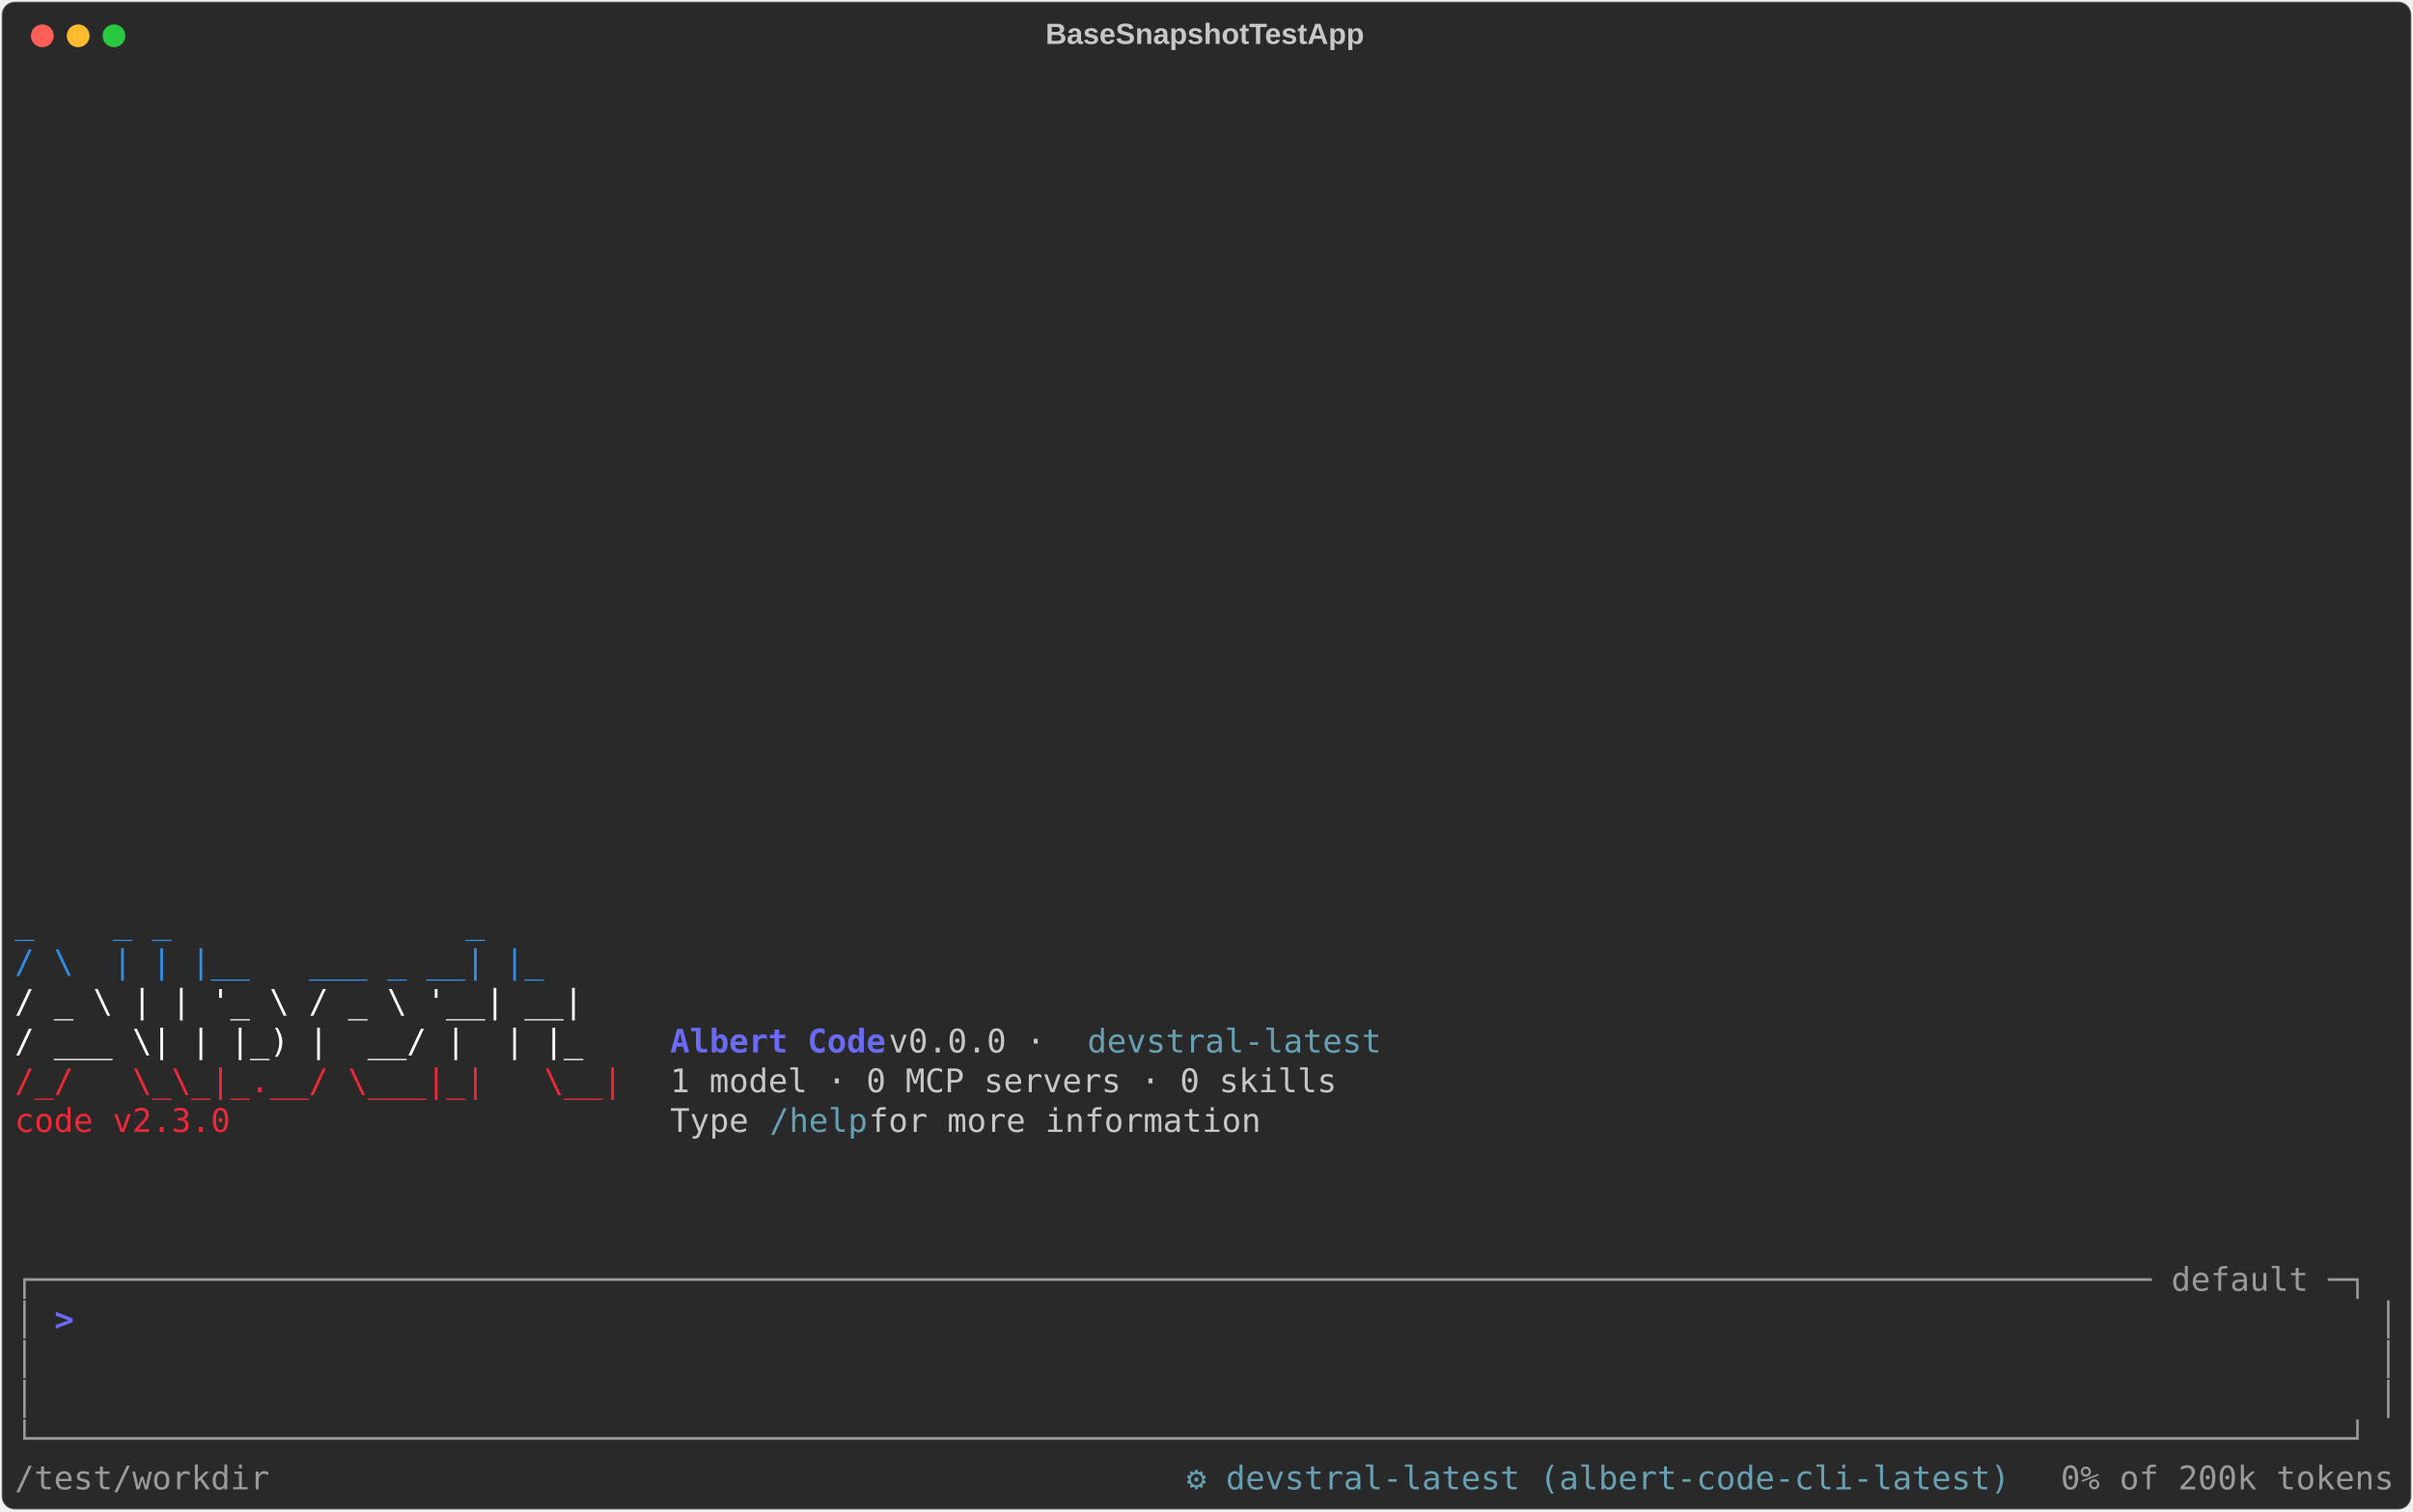
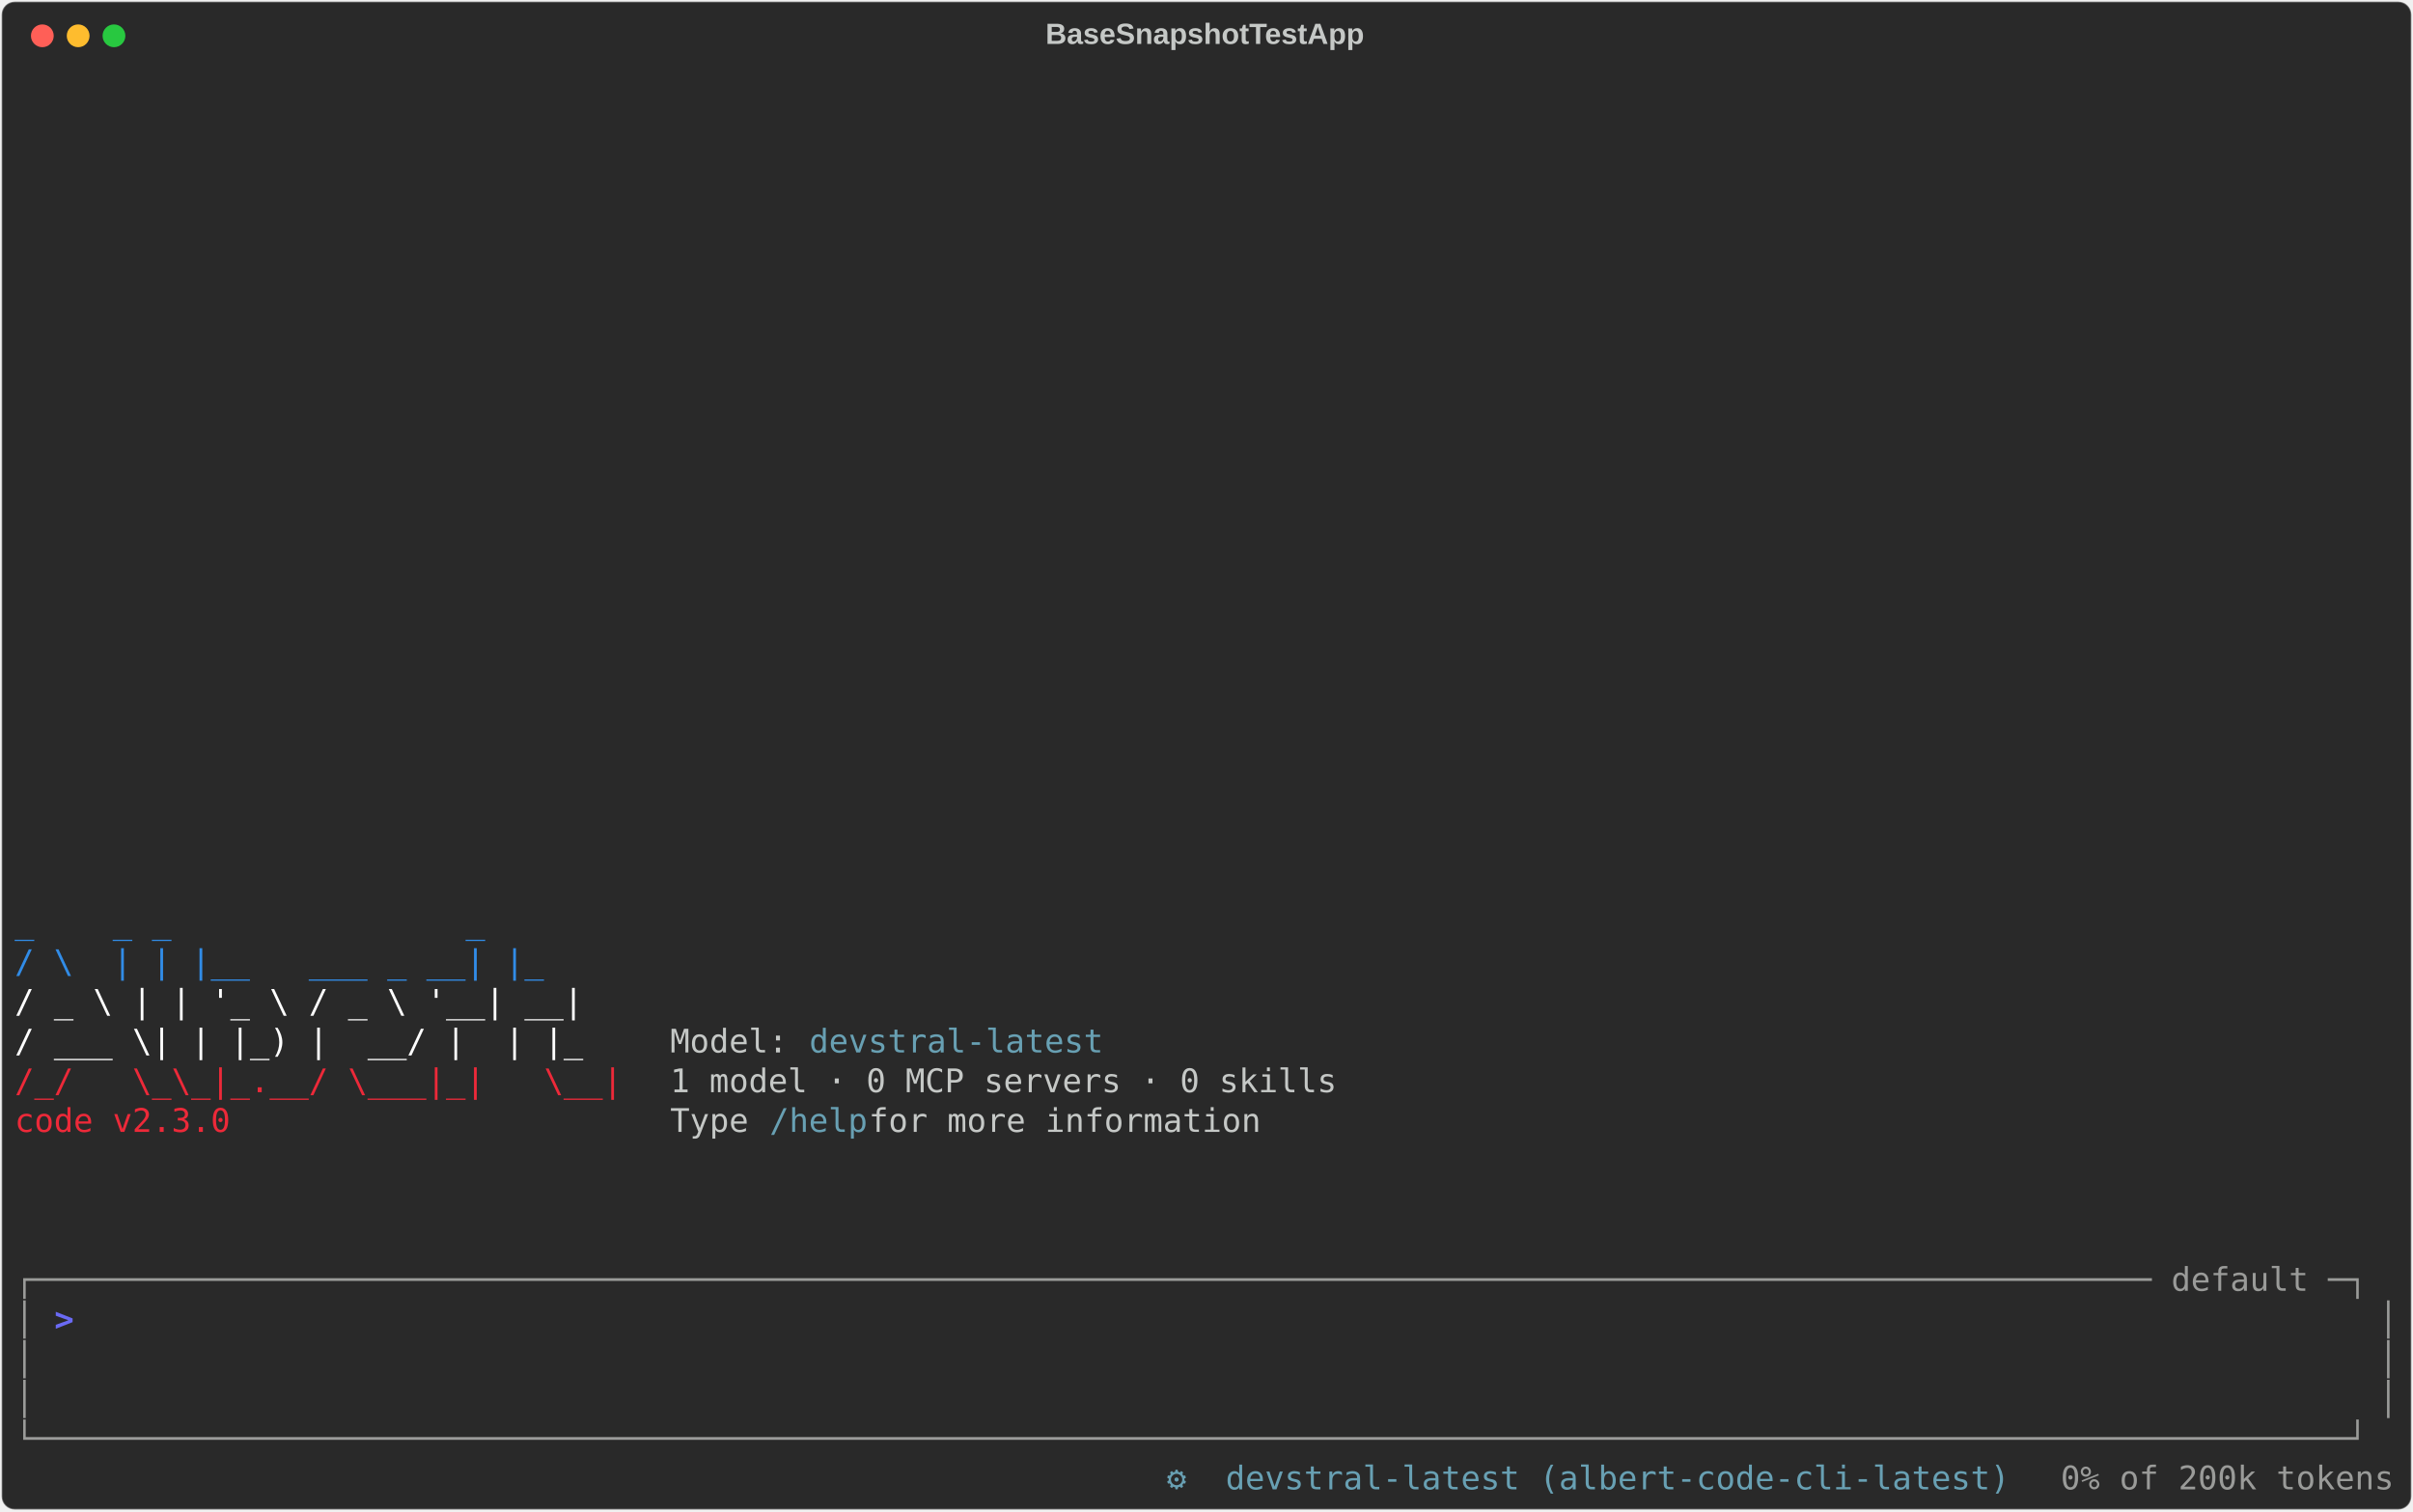
<svg xmlns="http://www.w3.org/2000/svg" class="rich-terminal" viewBox="0 0 1482 928.4">
  <style>

    @font-face {
        font-family: "Fira Code";
        src: local("FiraCode-Regular"),
                url("https://cdnjs.cloudflare.com/ajax/libs/firacode/6.2.0/woff2/FiraCode-Regular.woff2") format("woff2"),
                url("https://cdnjs.cloudflare.com/ajax/libs/firacode/6.2.0/woff/FiraCode-Regular.woff") format("woff");
        font-style: normal;
        font-weight: 400;
    }
    @font-face {
        font-family: "Fira Code";
        src: local("FiraCode-Bold"),
                url("https://cdnjs.cloudflare.com/ajax/libs/firacode/6.2.0/woff2/FiraCode-Bold.woff2") format("woff2"),
                url("https://cdnjs.cloudflare.com/ajax/libs/firacode/6.2.0/woff/FiraCode-Bold.woff") format("woff");
        font-style: bold;
        font-weight: 700;
    }

    .terminal-matrix {
        font-family: Fira Code, monospace;
        font-size: 20px;
        line-height: 24.4px;
        font-variant-east-asian: full-width;
    }

    .terminal-title {
        font-size: 18px;
        font-weight: bold;
        font-family: arial;
    }

    .terminal-r1 { fill: #c5c8c6 }
.terminal-r2 { fill: #318ce7 }
.terminal-r3 { fill: #ffffff }
- .terminal-r4 { fill: #6a6af4;font-weight: bold }
- .terminal-r5 { fill: #68a0b3 }
- .terminal-r6 { fill: #ed2939 }
- .terminal-r7 { fill: #9a9b99 }
+ .terminal-r4 { fill: #68a0b3 }
+ .terminal-r5 { fill: #ed2939 }
+ .terminal-r6 { fill: #9a9b99 }
+ .terminal-r7 { fill: #6a6af4;font-weight: bold }
    </style>
  <defs>
    <clipPath id="terminal-clip-terminal">
      <rect x="0" y="0" width="1463.0" height="877.4" />
    </clipPath>
    <clipPath id="terminal-line-0">
      <rect x="0" y="1.5" width="1464" height="24.65" />
    </clipPath>
    <clipPath id="terminal-line-1">
      <rect x="0" y="25.9" width="1464" height="24.65" />
    </clipPath>
    <clipPath id="terminal-line-2">
      <rect x="0" y="50.3" width="1464" height="24.65" />
    </clipPath>
    <clipPath id="terminal-line-3">
      <rect x="0" y="74.7" width="1464" height="24.65" />
    </clipPath>
    <clipPath id="terminal-line-4">
      <rect x="0" y="99.1" width="1464" height="24.65" />
    </clipPath>
    <clipPath id="terminal-line-5">
      <rect x="0" y="123.5" width="1464" height="24.65" />
    </clipPath>
    <clipPath id="terminal-line-6">
      <rect x="0" y="147.9" width="1464" height="24.65" />
    </clipPath>
    <clipPath id="terminal-line-7">
      <rect x="0" y="172.3" width="1464" height="24.65" />
    </clipPath>
    <clipPath id="terminal-line-8">
      <rect x="0" y="196.7" width="1464" height="24.65" />
    </clipPath>
    <clipPath id="terminal-line-9">
      <rect x="0" y="221.1" width="1464" height="24.65" />
    </clipPath>
    <clipPath id="terminal-line-10">
      <rect x="0" y="245.5" width="1464" height="24.65" />
    </clipPath>
    <clipPath id="terminal-line-11">
      <rect x="0" y="269.9" width="1464" height="24.65" />
    </clipPath>
    <clipPath id="terminal-line-12">
      <rect x="0" y="294.3" width="1464" height="24.65" />
    </clipPath>
    <clipPath id="terminal-line-13">
      <rect x="0" y="318.7" width="1464" height="24.65" />
    </clipPath>
    <clipPath id="terminal-line-14">
      <rect x="0" y="343.1" width="1464" height="24.65" />
    </clipPath>
    <clipPath id="terminal-line-15">
      <rect x="0" y="367.5" width="1464" height="24.65" />
    </clipPath>
    <clipPath id="terminal-line-16">
      <rect x="0" y="391.9" width="1464" height="24.65" />
    </clipPath>
    <clipPath id="terminal-line-17">
      <rect x="0" y="416.3" width="1464" height="24.65" />
    </clipPath>
    <clipPath id="terminal-line-18">
      <rect x="0" y="440.7" width="1464" height="24.65" />
    </clipPath>
    <clipPath id="terminal-line-19">
      <rect x="0" y="465.1" width="1464" height="24.65" />
    </clipPath>
    <clipPath id="terminal-line-20">
      <rect x="0" y="489.5" width="1464" height="24.65" />
    </clipPath>
    <clipPath id="terminal-line-21">
      <rect x="0" y="513.9" width="1464" height="24.65" />
    </clipPath>
    <clipPath id="terminal-line-22">
      <rect x="0" y="538.3" width="1464" height="24.65" />
    </clipPath>
    <clipPath id="terminal-line-23">
      <rect x="0" y="562.7" width="1464" height="24.65" />
    </clipPath>
    <clipPath id="terminal-line-24">
      <rect x="0" y="587.1" width="1464" height="24.65" />
    </clipPath>
    <clipPath id="terminal-line-25">
      <rect x="0" y="611.5" width="1464" height="24.65" />
    </clipPath>
    <clipPath id="terminal-line-26">
      <rect x="0" y="635.9" width="1464" height="24.65" />
    </clipPath>
    <clipPath id="terminal-line-27">
      <rect x="0" y="660.3" width="1464" height="24.65" />
    </clipPath>
    <clipPath id="terminal-line-28">
      <rect x="0" y="684.7" width="1464" height="24.65" />
    </clipPath>
    <clipPath id="terminal-line-29">
      <rect x="0" y="709.1" width="1464" height="24.65" />
    </clipPath>
    <clipPath id="terminal-line-30">
      <rect x="0" y="733.5" width="1464" height="24.65" />
    </clipPath>
    <clipPath id="terminal-line-31">
      <rect x="0" y="757.9" width="1464" height="24.65" />
    </clipPath>
    <clipPath id="terminal-line-32">
      <rect x="0" y="782.3" width="1464" height="24.65" />
    </clipPath>
    <clipPath id="terminal-line-33">
      <rect x="0" y="806.7" width="1464" height="24.65" />
    </clipPath>
    <clipPath id="terminal-line-34">
      <rect x="0" y="831.1" width="1464" height="24.65" />
    </clipPath>
  </defs>
  <rect fill="#292929" stroke="rgba(255,255,255,0.35)" stroke-width="1" x="1" y="1" width="1480" height="926.4" rx="8" />
  <text class="terminal-title" fill="#c5c8c6" text-anchor="middle" x="740" y="27">BaseSnapshotTestApp</text>
  <g transform="translate(26,22)">
    <circle cx="0" cy="0" r="7" fill="#ff5f57" />
    <circle cx="22" cy="0" r="7" fill="#febc2e" />
    <circle cx="44" cy="0" r="7" fill="#28c840" />
  </g>
  <g transform="translate(9, 41)" clip-path="url(#terminal-clip-terminal)">
    <g class="terminal-matrix">
      <text class="terminal-r1" x="1464" y="20" textLength="12.2" clip-path="url(#terminal-line-0)">
</text>
      <text class="terminal-r1" x="1464" y="44.4" textLength="12.2" clip-path="url(#terminal-line-1)">
</text>
      <text class="terminal-r1" x="1464" y="68.8" textLength="12.2" clip-path="url(#terminal-line-2)">
</text>
      <text class="terminal-r1" x="1464" y="93.2" textLength="12.2" clip-path="url(#terminal-line-3)">
</text>
      <text class="terminal-r1" x="1464" y="117.6" textLength="12.2" clip-path="url(#terminal-line-4)">
</text>
      <text class="terminal-r1" x="1464" y="142" textLength="12.2" clip-path="url(#terminal-line-5)">
</text>
      <text class="terminal-r1" x="1464" y="166.4" textLength="12.2" clip-path="url(#terminal-line-6)">
</text>
      <text class="terminal-r1" x="1464" y="190.8" textLength="12.2" clip-path="url(#terminal-line-7)">
</text>
      <text class="terminal-r1" x="1464" y="215.2" textLength="12.2" clip-path="url(#terminal-line-8)">
</text>
      <text class="terminal-r1" x="1464" y="239.6" textLength="12.2" clip-path="url(#terminal-line-9)">
</text>
      <text class="terminal-r1" x="1464" y="264" textLength="12.2" clip-path="url(#terminal-line-10)">
</text>
      <text class="terminal-r1" x="1464" y="288.4" textLength="12.2" clip-path="url(#terminal-line-11)">
</text>
      <text class="terminal-r1" x="1464" y="312.8" textLength="12.2" clip-path="url(#terminal-line-12)">
</text>
      <text class="terminal-r1" x="1464" y="337.2" textLength="12.2" clip-path="url(#terminal-line-13)">
</text>
      <text class="terminal-r1" x="1464" y="361.6" textLength="12.2" clip-path="url(#terminal-line-14)">
</text>
      <text class="terminal-r1" x="1464" y="386" textLength="12.2" clip-path="url(#terminal-line-15)">
</text>
      <text class="terminal-r1" x="1464" y="410.4" textLength="12.2" clip-path="url(#terminal-line-16)">
</text>
      <text class="terminal-r1" x="1464" y="434.8" textLength="12.2" clip-path="url(#terminal-line-17)">
</text>
      <text class="terminal-r1" x="1464" y="459.2" textLength="12.2" clip-path="url(#terminal-line-18)">
</text>
      <text class="terminal-r1" x="1464" y="483.6" textLength="12.2" clip-path="url(#terminal-line-19)">
</text>
      <text class="terminal-r1" x="1464" y="508" textLength="12.2" clip-path="url(#terminal-line-20)">
</text>
      <text class="terminal-r2" x="0" y="532.4" textLength="378.2" clip-path="url(#terminal-line-21)">    _    _ _               _   </text>
      <text class="terminal-r1" x="1464" y="532.4" textLength="12.2" clip-path="url(#terminal-line-21)">
</text>
      <text class="terminal-r2" x="0" y="556.8" textLength="378.2" clip-path="url(#terminal-line-22)">   / \  | | |__   ___ _ __| |_ </text>
      <text class="terminal-r1" x="1464" y="556.8" textLength="12.2" clip-path="url(#terminal-line-22)">
</text>
      <text class="terminal-r3" x="0" y="581.2" textLength="378.2" clip-path="url(#terminal-line-23)">  / _ \ | | '_ \ / _ \ '__| __|</text>
      <text class="terminal-r1" x="1464" y="581.2" textLength="12.2" clip-path="url(#terminal-line-23)">
</text>
      <text class="terminal-r3" x="0" y="605.6" textLength="378.2" clip-path="url(#terminal-line-24)"> / ___ \| | |_) |  __/ |  | |_ </text>
-       <text class="terminal-r4" x="402.6" y="605.6" textLength="134.2" clip-path="url(#terminal-line-24)">Albert Code</text>
-       <text class="terminal-r1" x="536.8" y="605.6" textLength="122" clip-path="url(#terminal-line-24)"> v0.0.0 · </text>
-       <text class="terminal-r5" x="658.8" y="605.6" textLength="183" clip-path="url(#terminal-line-24)">devstral-latest</text>
+       <text class="terminal-r1" x="402.6" y="605.6" textLength="85.4" clip-path="url(#terminal-line-24)">Model: </text>
+       <text class="terminal-r4" x="488" y="605.6" textLength="183" clip-path="url(#terminal-line-24)">devstral-latest</text>
      <text class="terminal-r1" x="1464" y="605.6" textLength="12.2" clip-path="url(#terminal-line-24)">
</text>
-       <text class="terminal-r6" x="0" y="630" textLength="378.2" clip-path="url(#terminal-line-25)">/_/   \_\_|_.__/ \___|_|   \__|</text>
+       <text class="terminal-r5" x="0" y="630" textLength="378.2" clip-path="url(#terminal-line-25)">/_/   \_\_|_.__/ \___|_|   \__|</text>
      <text class="terminal-r1" x="402.6" y="630" textLength="414.8" clip-path="url(#terminal-line-25)">1 model · 0 MCP servers · 0 skills</text>
      <text class="terminal-r1" x="1464" y="630" textLength="12.2" clip-path="url(#terminal-line-25)">
</text>
-       <text class="terminal-r6" x="0" y="654.4" textLength="353.8" clip-path="url(#terminal-line-26)">                  code v2.3.0</text>
+       <text class="terminal-r5" x="0" y="654.4" textLength="353.8" clip-path="url(#terminal-line-26)">                  code v2.3.0</text>
      <text class="terminal-r1" x="402.6" y="654.4" textLength="61" clip-path="url(#terminal-line-26)">Type </text>
-       <text class="terminal-r5" x="463.6" y="654.4" textLength="61" clip-path="url(#terminal-line-26)">/help</text>
+       <text class="terminal-r4" x="463.6" y="654.4" textLength="61" clip-path="url(#terminal-line-26)">/help</text>
      <text class="terminal-r1" x="524.6" y="654.4" textLength="256.2" clip-path="url(#terminal-line-26)"> for more information</text>
      <text class="terminal-r1" x="1464" y="654.4" textLength="12.2" clip-path="url(#terminal-line-26)">
</text>
      <text class="terminal-r1" x="1464" y="678.8" textLength="12.2" clip-path="url(#terminal-line-27)">
</text>
      <text class="terminal-r1" x="1464" y="703.2" textLength="12.2" clip-path="url(#terminal-line-28)">
</text>
      <text class="terminal-r1" x="1464" y="727.6" textLength="12.2" clip-path="url(#terminal-line-29)">
</text>
-       <text class="terminal-r7" x="0" y="752" textLength="1464" clip-path="url(#terminal-line-30)">┌──────────────────────────────────────────────────────────────────────────────────────────────────────────── default ─┐</text>
+       <text class="terminal-r6" x="0" y="752" textLength="1464" clip-path="url(#terminal-line-30)">┌──────────────────────────────────────────────────────────────────────────────────────────────────────────── default ─┐</text>
      <text class="terminal-r1" x="1464" y="752" textLength="12.2" clip-path="url(#terminal-line-30)">
</text>
-       <text class="terminal-r7" x="0" y="776.4" textLength="12.2" clip-path="url(#terminal-line-31)">│</text>
-       <text class="terminal-r4" x="24.4" y="776.4" textLength="12.2" clip-path="url(#terminal-line-31)">&gt;</text>
-       <text class="terminal-r7" x="1451.8" y="776.4" textLength="12.2" clip-path="url(#terminal-line-31)">│</text>
+       <text class="terminal-r6" x="0" y="776.4" textLength="12.2" clip-path="url(#terminal-line-31)">│</text>
+       <text class="terminal-r7" x="24.4" y="776.4" textLength="12.2" clip-path="url(#terminal-line-31)">&gt;</text>
+       <text class="terminal-r6" x="1451.8" y="776.4" textLength="12.2" clip-path="url(#terminal-line-31)">│</text>
      <text class="terminal-r1" x="1464" y="776.4" textLength="12.2" clip-path="url(#terminal-line-31)">
</text>
-       <text class="terminal-r7" x="0" y="800.8" textLength="12.2" clip-path="url(#terminal-line-32)">│</text>
-       <text class="terminal-r7" x="1451.8" y="800.8" textLength="12.2" clip-path="url(#terminal-line-32)">│</text>
+       <text class="terminal-r6" x="0" y="800.8" textLength="12.2" clip-path="url(#terminal-line-32)">│</text>
+       <text class="terminal-r6" x="1451.8" y="800.8" textLength="12.2" clip-path="url(#terminal-line-32)">│</text>
      <text class="terminal-r1" x="1464" y="800.8" textLength="12.2" clip-path="url(#terminal-line-32)">
</text>
-       <text class="terminal-r7" x="0" y="825.2" textLength="12.2" clip-path="url(#terminal-line-33)">│</text>
-       <text class="terminal-r7" x="1451.8" y="825.2" textLength="12.2" clip-path="url(#terminal-line-33)">│</text>
+       <text class="terminal-r6" x="0" y="825.2" textLength="12.2" clip-path="url(#terminal-line-33)">│</text>
+       <text class="terminal-r6" x="1451.8" y="825.2" textLength="12.2" clip-path="url(#terminal-line-33)">│</text>
      <text class="terminal-r1" x="1464" y="825.2" textLength="12.2" clip-path="url(#terminal-line-33)">
</text>
-       <text class="terminal-r7" x="0" y="849.6" textLength="1464" clip-path="url(#terminal-line-34)">└──────────────────────────────────────────────────────────────────────────────────────────────────────────────────────┘</text>
+       <text class="terminal-r6" x="0" y="849.6" textLength="1464" clip-path="url(#terminal-line-34)">└──────────────────────────────────────────────────────────────────────────────────────────────────────────────────────┘</text>
      <text class="terminal-r1" x="1464" y="849.6" textLength="12.2" clip-path="url(#terminal-line-34)">
</text>
-       <text class="terminal-r7" x="0" y="874" textLength="158.6" clip-path="url(#terminal-line-35)">/test/workdir</text>
-       <text class="terminal-r5" x="719.8" y="874" textLength="512.4" clip-path="url(#terminal-line-35)">⚙ devstral-latest (albert-code-cli-latest)</text>
-       <text class="terminal-r7" x="1256.6" y="874" textLength="207.4" clip-path="url(#terminal-line-35)">0% of 200k tokens</text>
+       <text class="terminal-r4" x="707.6" y="874" textLength="524.6" clip-path="url(#terminal-line-35)">⚙  devstral-latest (albert-code-cli-latest)</text>
+       <text class="terminal-r6" x="1256.6" y="874" textLength="207.4" clip-path="url(#terminal-line-35)">0% of 200k tokens</text>
    </g>
  </g>
</svg>
